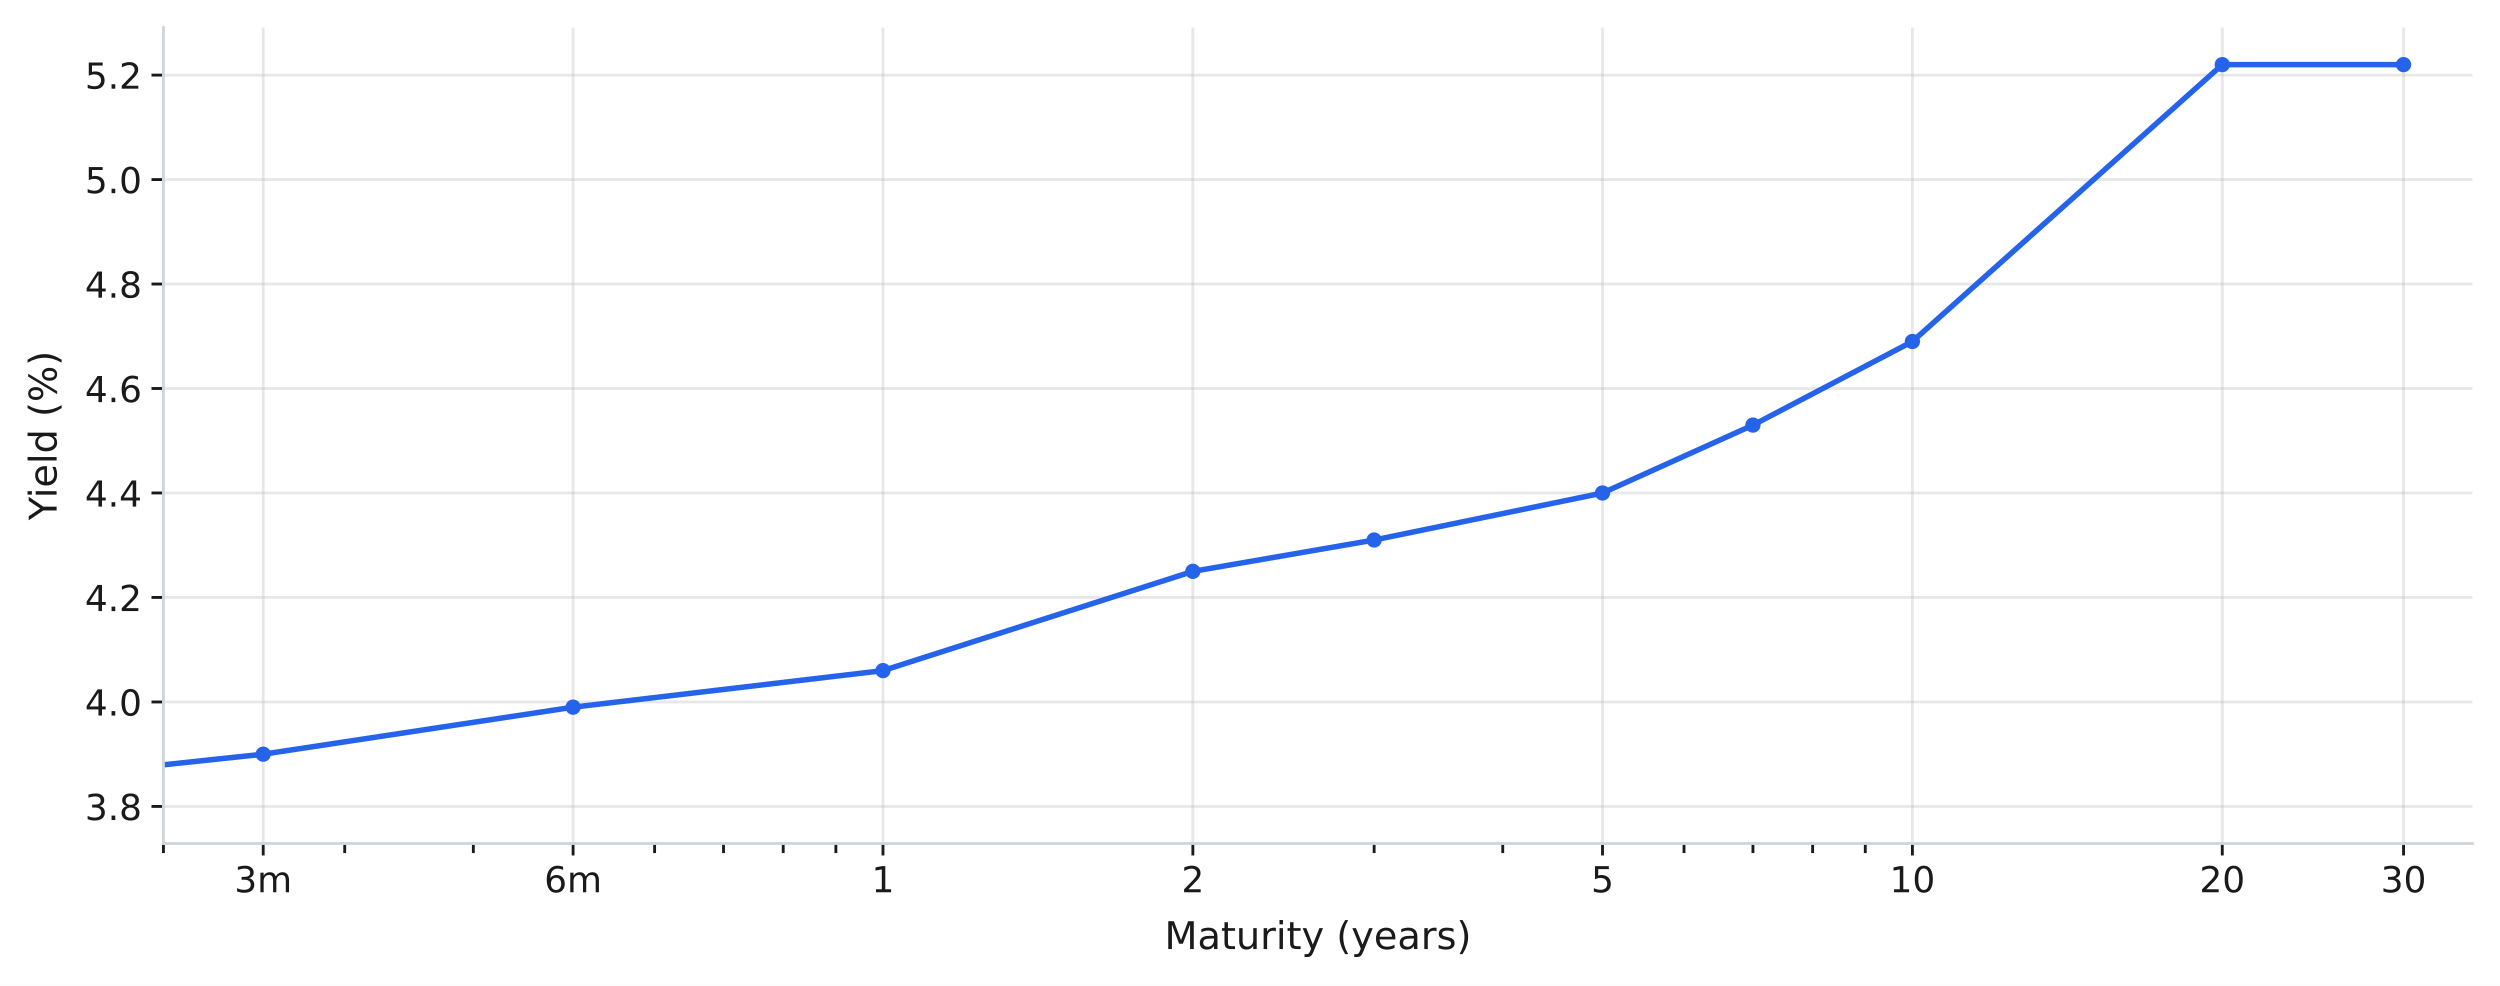
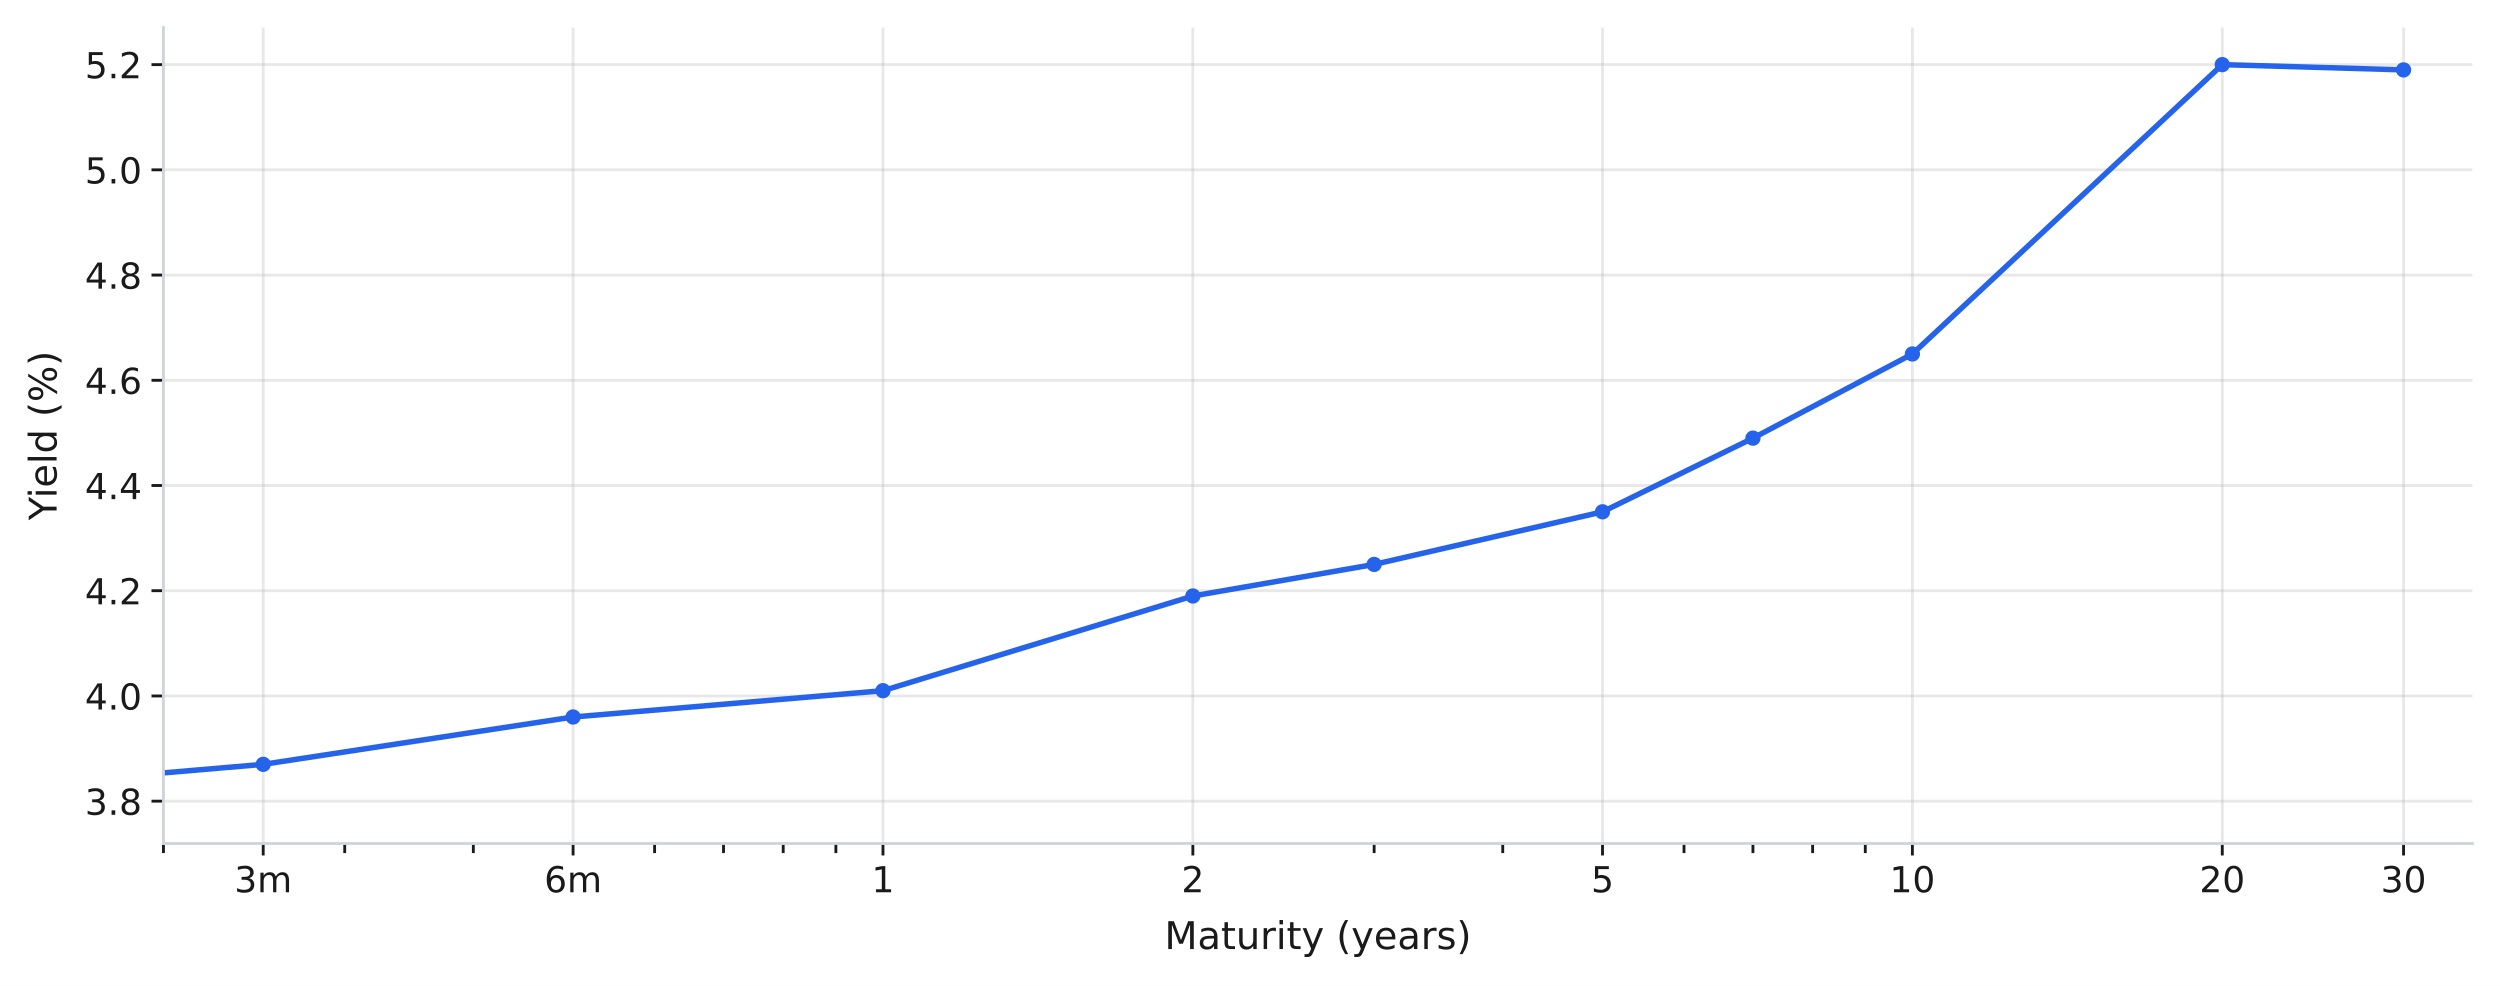
<svg xmlns="http://www.w3.org/2000/svg" xmlns:xlink="http://www.w3.org/1999/xlink" width="522.926pt" height="206.199pt" viewBox="0 0 522.926 206.199" version="1.1">
  <defs>
    <style type="text/css">*{stroke-linejoin: round; stroke-linecap: butt}</style>
  </defs>
  <g id="figure_1">
    <g id="patch_1">
      <path d="M 0 206.199  L 522.926 206.199  L 522.926 0  L 0 0  z " style="fill: #ffffff" />
    </g>
    <g id="axes_1">
      <g id="patch_2">
        <path d="M 34.188 176.438  L 517.166 176.438  L 517.166 5.76  L 34.188 5.76  z " style="fill: #ffffff" />
      </g>
      <g id="matplotlib.axis_1">
        <g id="xtick_1">
          <g id="line2d_1">
-             <path d="M 55.055 176.438  L 55.055 5.76  " clip-path="url(#p36cebf50bc)" style="fill: none; stroke: #b0b0b0; stroke-opacity: 0.3; stroke-width: 0.6; stroke-linecap: square" />
+             <path d="M 55.055 176.438  L 55.055 5.76  " clip-path="url(#pc6c865a6a6)" style="fill: none; stroke: #b0b0b0; stroke-opacity: 0.3; stroke-width: 0.6; stroke-linecap: square" />
          </g>
          <g id="line2d_2">
            <defs>
-               <path id="m0adb0c3210" d="M 0 0  L 0 2.5  " style="stroke: #1a1a1a; stroke-width: 0.6" />
+               <path id="mb52a303bc4" d="M 0 0  L 0 2.5  " style="stroke: #1a1a1a; stroke-width: 0.6" />
            </defs>
            <g>
-               <use xlink:href="#m0adb0c3210" x="55.055" y="176.438" style="fill: #1a1a1a; stroke: #1a1a1a; stroke-width: 0.6" />
+               <use xlink:href="#mb52a303bc4" x="55.055" y="176.438" style="fill: #1a1a1a; stroke: #1a1a1a; stroke-width: 0.6" />
            </g>
          </g>
          <g id="text_1">
            <g style="fill: #1a1a1a" transform="translate(49.01627 186.6364) scale(0.075 -0.075)">
              <defs>
                <path id="DejaVuSans-16" d="M 2597 2516  Q 3050 2419 3304 2112  Q 3559 1806 3559 1356  Q 3559 666 3084 287  Q 2609 -91 1734 -91  Q 1441 -91 1130 -33  Q 819 25 488 141  L 488 750  Q 750 597 1062 519  Q 1375 441 1716 441  Q 2309 441 2620 675  Q 2931 909 2931 1356  Q 2931 1769 2642 2001  Q 2353 2234 1838 2234  L 1294 2234  L 1294 2753  L 1863 2753  Q 2328 2753 2575 2939  Q 2822 3125 2822 3475  Q 2822 3834 2567 4026  Q 2313 4219 1838 4219  Q 1578 4219 1281 4162  Q 984 4106 628 3988  L 628 4550  Q 988 4650 1302 4700  Q 1616 4750 1894 4750  Q 2613 4750 3031 4423  Q 3450 4097 3450 3541  Q 3450 3153 3228 2886  Q 3006 2619 2597 2516  z " transform="scale(0.015625)" />
                <path id="DejaVuSans-50" d="M 3328 2828  Q 3544 3216 3844 3400  Q 4144 3584 4550 3584  Q 5097 3584 5394 3201  Q 5691 2819 5691 2113  L 5691 0  L 5113 0  L 5113 2094  Q 5113 2597 4934 2840  Q 4756 3084 4391 3084  Q 3944 3084 3684 2787  Q 3425 2491 3425 1978  L 3425 0  L 2847 0  L 2847 2094  Q 2847 2600 2669 2842  Q 2491 3084 2119 3084  Q 1678 3084 1418 2786  Q 1159 2488 1159 1978  L 1159 0  L 581 0  L 581 3500  L 1159 3500  L 1159 2956  Q 1356 3278 1631 3431  Q 1906 3584 2284 3584  Q 2666 3584 2933 3390  Q 3200 3197 3328 2828  z " transform="scale(0.015625)" />
              </defs>
              <use xlink:href="#DejaVuSans-16" />
              <use xlink:href="#DejaVuSans-50" transform="translate(63.625 0)" />
            </g>
          </g>
        </g>
        <g id="xtick_2">
          <g id="line2d_3">
-             <path d="M 119.874 176.438  L 119.874 5.76  " clip-path="url(#p36cebf50bc)" style="fill: none; stroke: #b0b0b0; stroke-opacity: 0.3; stroke-width: 0.6; stroke-linecap: square" />
+             <path d="M 119.874 176.438  L 119.874 5.76  " clip-path="url(#pc6c865a6a6)" style="fill: none; stroke: #b0b0b0; stroke-opacity: 0.3; stroke-width: 0.6; stroke-linecap: square" />
          </g>
          <g id="line2d_4">
            <g>
-               <use xlink:href="#m0adb0c3210" x="119.874" y="176.438" style="fill: #1a1a1a; stroke: #1a1a1a; stroke-width: 0.6" />
+               <use xlink:href="#mb52a303bc4" x="119.874" y="176.438" style="fill: #1a1a1a; stroke: #1a1a1a; stroke-width: 0.6" />
            </g>
          </g>
          <g id="text_2">
            <g style="fill: #1a1a1a" transform="translate(113.835 186.6364) scale(0.075 -0.075)">
              <defs>
                <path id="DejaVuSans-19" d="M 2113 2584  Q 1688 2584 1439 2293  Q 1191 2003 1191 1497  Q 1191 994 1439 701  Q 1688 409 2113 409  Q 2538 409 2786 701  Q 3034 994 3034 1497  Q 3034 2003 2786 2293  Q 2538 2584 2113 2584  z M 3366 4563  L 3366 3988  Q 3128 4100 2886 4159  Q 2644 4219 2406 4219  Q 1781 4219 1451 3797  Q 1122 3375 1075 2522  Q 1259 2794 1537 2939  Q 1816 3084 2150 3084  Q 2853 3084 3261 2657  Q 3669 2231 3669 1497  Q 3669 778 3244 343  Q 2819 -91 2113 -91  Q 1303 -91 875 529  Q 447 1150 447 2328  Q 447 3434 972 4092  Q 1497 4750 2381 4750  Q 2619 4750 2861 4703  Q 3103 4656 3366 4563  z " transform="scale(0.015625)" />
              </defs>
              <use xlink:href="#DejaVuSans-19" />
              <use xlink:href="#DejaVuSans-50" transform="translate(63.625 0)" />
            </g>
          </g>
        </g>
        <g id="xtick_3">
          <g id="line2d_5">
-             <path d="M 184.692 176.438  L 184.692 5.76  " clip-path="url(#p36cebf50bc)" style="fill: none; stroke: #b0b0b0; stroke-opacity: 0.3; stroke-width: 0.6; stroke-linecap: square" />
+             <path d="M 184.692 176.438  L 184.692 5.76  " clip-path="url(#pc6c865a6a6)" style="fill: none; stroke: #b0b0b0; stroke-opacity: 0.3; stroke-width: 0.6; stroke-linecap: square" />
          </g>
          <g id="line2d_6">
            <g>
-               <use xlink:href="#m0adb0c3210" x="184.692" y="176.438" style="fill: #1a1a1a; stroke: #1a1a1a; stroke-width: 0.6" />
+               <use xlink:href="#mb52a303bc4" x="184.692" y="176.438" style="fill: #1a1a1a; stroke: #1a1a1a; stroke-width: 0.6" />
            </g>
          </g>
          <g id="text_3">
            <g style="fill: #1a1a1a" transform="translate(182.3065 186.6364) scale(0.075 -0.075)">
              <defs>
                <path id="DejaVuSans-14" d="M 794 531  L 1825 531  L 1825 4091  L 703 3866  L 703 4441  L 1819 4666  L 2450 4666  L 2450 531  L 3481 531  L 3481 0  L 794 0  L 794 531  z " transform="scale(0.015625)" />
              </defs>
              <use xlink:href="#DejaVuSans-14" />
            </g>
          </g>
        </g>
        <g id="xtick_4">
          <g id="line2d_7">
-             <path d="M 249.511 176.438  L 249.511 5.76  " clip-path="url(#p36cebf50bc)" style="fill: none; stroke: #b0b0b0; stroke-opacity: 0.3; stroke-width: 0.6; stroke-linecap: square" />
+             <path d="M 249.511 176.438  L 249.511 5.76  " clip-path="url(#pc6c865a6a6)" style="fill: none; stroke: #b0b0b0; stroke-opacity: 0.3; stroke-width: 0.6; stroke-linecap: square" />
          </g>
          <g id="line2d_8">
            <g>
-               <use xlink:href="#m0adb0c3210" x="249.511" y="176.438" style="fill: #1a1a1a; stroke: #1a1a1a; stroke-width: 0.6" />
+               <use xlink:href="#mb52a303bc4" x="249.511" y="176.438" style="fill: #1a1a1a; stroke: #1a1a1a; stroke-width: 0.6" />
            </g>
          </g>
          <g id="text_4">
            <g style="fill: #1a1a1a" transform="translate(247.1252 186.6364) scale(0.075 -0.075)">
              <defs>
                <path id="DejaVuSans-15" d="M 1228 531  L 3431 531  L 3431 0  L 469 0  L 469 531  Q 828 903 1448 1529  Q 2069 2156 2228 2338  Q 2531 2678 2651 2914  Q 2772 3150 2772 3378  Q 2772 3750 2511 3984  Q 2250 4219 1831 4219  Q 1534 4219 1204 4116  Q 875 4013 500 3803  L 500 4441  Q 881 4594 1212 4672  Q 1544 4750 1819 4750  Q 2544 4750 2975 4387  Q 3406 4025 3406 3419  Q 3406 3131 3298 2873  Q 3191 2616 2906 2266  Q 2828 2175 2409 1742  Q 1991 1309 1228 531  z " transform="scale(0.015625)" />
              </defs>
              <use xlink:href="#DejaVuSans-15" />
            </g>
          </g>
        </g>
        <g id="xtick_5">
          <g id="line2d_9">
-             <path d="M 335.197 176.438  L 335.197 5.76  " clip-path="url(#p36cebf50bc)" style="fill: none; stroke: #b0b0b0; stroke-opacity: 0.3; stroke-width: 0.6; stroke-linecap: square" />
+             <path d="M 335.197 176.438  L 335.197 5.76  " clip-path="url(#pc6c865a6a6)" style="fill: none; stroke: #b0b0b0; stroke-opacity: 0.3; stroke-width: 0.6; stroke-linecap: square" />
          </g>
          <g id="line2d_10">
            <g>
-               <use xlink:href="#m0adb0c3210" x="335.197" y="176.438" style="fill: #1a1a1a; stroke: #1a1a1a; stroke-width: 0.6" />
+               <use xlink:href="#mb52a303bc4" x="335.197" y="176.438" style="fill: #1a1a1a; stroke: #1a1a1a; stroke-width: 0.6" />
            </g>
          </g>
          <g id="text_5">
            <g style="fill: #1a1a1a" transform="translate(332.8109 186.6364) scale(0.075 -0.075)">
              <defs>
                <path id="DejaVuSans-18" d="M 691 4666  L 3169 4666  L 3169 4134  L 1269 4134  L 1269 2991  Q 1406 3038 1543 3061  Q 1681 3084 1819 3084  Q 2600 3084 3056 2656  Q 3513 2228 3513 1497  Q 3513 744 3044 326  Q 2575 -91 1722 -91  Q 1428 -91 1123 -41  Q 819 9 494 109  L 494 744  Q 775 591 1075 516  Q 1375 441 1709 441  Q 2250 441 2565 725  Q 2881 1009 2881 1497  Q 2881 1984 2565 2268  Q 2250 2553 1709 2553  Q 1456 2553 1204 2497  Q 953 2441 691 2322  L 691 4666  z " transform="scale(0.015625)" />
              </defs>
              <use xlink:href="#DejaVuSans-18" />
            </g>
          </g>
        </g>
        <g id="xtick_6">
          <g id="line2d_11">
-             <path d="M 400.016 176.438  L 400.016 5.76  " clip-path="url(#p36cebf50bc)" style="fill: none; stroke: #b0b0b0; stroke-opacity: 0.3; stroke-width: 0.6; stroke-linecap: square" />
+             <path d="M 400.016 176.438  L 400.016 5.76  " clip-path="url(#pc6c865a6a6)" style="fill: none; stroke: #b0b0b0; stroke-opacity: 0.3; stroke-width: 0.6; stroke-linecap: square" />
          </g>
          <g id="line2d_12">
            <g>
-               <use xlink:href="#m0adb0c3210" x="400.016" y="176.438" style="fill: #1a1a1a; stroke: #1a1a1a; stroke-width: 0.6" />
+               <use xlink:href="#mb52a303bc4" x="400.016" y="176.438" style="fill: #1a1a1a; stroke: #1a1a1a; stroke-width: 0.6" />
            </g>
          </g>
          <g id="text_6">
            <g style="fill: #1a1a1a" transform="translate(395.2437 186.6364) scale(0.075 -0.075)">
              <defs>
                <path id="DejaVuSans-13" d="M 2034 4250  Q 1547 4250 1301 3770  Q 1056 3291 1056 2328  Q 1056 1369 1301 889  Q 1547 409 2034 409  Q 2525 409 2770 889  Q 3016 1369 3016 2328  Q 3016 3291 2770 3770  Q 2525 4250 2034 4250  z M 2034 4750  Q 2819 4750 3233 4129  Q 3647 3509 3647 2328  Q 3647 1150 3233 529  Q 2819 -91 2034 -91  Q 1250 -91 836 529  Q 422 1150 422 2328  Q 422 3509 836 4129  Q 1250 4750 2034 4750  z " transform="scale(0.015625)" />
              </defs>
              <use xlink:href="#DejaVuSans-14" />
              <use xlink:href="#DejaVuSans-13" transform="translate(63.625 0)" />
            </g>
          </g>
        </g>
        <g id="xtick_7">
          <g id="line2d_13">
-             <path d="M 464.834 176.438  L 464.834 5.76  " clip-path="url(#p36cebf50bc)" style="fill: none; stroke: #b0b0b0; stroke-opacity: 0.3; stroke-width: 0.6; stroke-linecap: square" />
+             <path d="M 464.834 176.438  L 464.834 5.76  " clip-path="url(#pc6c865a6a6)" style="fill: none; stroke: #b0b0b0; stroke-opacity: 0.3; stroke-width: 0.6; stroke-linecap: square" />
          </g>
          <g id="line2d_14">
            <g>
-               <use xlink:href="#m0adb0c3210" x="464.834" y="176.438" style="fill: #1a1a1a; stroke: #1a1a1a; stroke-width: 0.6" />
+               <use xlink:href="#mb52a303bc4" x="464.834" y="176.438" style="fill: #1a1a1a; stroke: #1a1a1a; stroke-width: 0.6" />
            </g>
          </g>
          <g id="text_7">
            <g style="fill: #1a1a1a" transform="translate(460.0625 186.6364) scale(0.075 -0.075)">
              <use xlink:href="#DejaVuSans-15" />
              <use xlink:href="#DejaVuSans-13" transform="translate(63.625 0)" />
            </g>
          </g>
        </g>
        <g id="xtick_8">
          <g id="line2d_15">
-             <path d="M 502.751 176.438  L 502.751 5.76  " clip-path="url(#p36cebf50bc)" style="fill: none; stroke: #b0b0b0; stroke-opacity: 0.3; stroke-width: 0.6; stroke-linecap: square" />
+             <path d="M 502.751 176.438  L 502.751 5.76  " clip-path="url(#pc6c865a6a6)" style="fill: none; stroke: #b0b0b0; stroke-opacity: 0.3; stroke-width: 0.6; stroke-linecap: square" />
          </g>
          <g id="line2d_16">
            <g>
-               <use xlink:href="#m0adb0c3210" x="502.751" y="176.438" style="fill: #1a1a1a; stroke: #1a1a1a; stroke-width: 0.6" />
+               <use xlink:href="#mb52a303bc4" x="502.751" y="176.438" style="fill: #1a1a1a; stroke: #1a1a1a; stroke-width: 0.6" />
            </g>
          </g>
          <g id="text_8">
            <g style="fill: #1a1a1a" transform="translate(497.979 186.6364) scale(0.075 -0.075)">
              <use xlink:href="#DejaVuSans-16" />
              <use xlink:href="#DejaVuSans-13" transform="translate(63.625 0)" />
            </g>
          </g>
        </g>
        <g id="xtick_9">
          <g id="line2d_17">
            <defs>
-               <path id="m485f0e818e" d="M 0 0  L 0 2  " style="stroke: #1a1a1a; stroke-width: 0.6" />
+               <path id="m060258de65" d="M 0 0  L 0 2  " style="stroke: #1a1a1a; stroke-width: 0.6" />
            </defs>
            <g>
-               <use xlink:href="#m485f0e818e" x="34.188" y="176.438" style="fill: #1a1a1a; stroke: #1a1a1a; stroke-width: 0.6" />
+               <use xlink:href="#m060258de65" x="34.188" y="176.438" style="fill: #1a1a1a; stroke: #1a1a1a; stroke-width: 0.6" />
            </g>
          </g>
        </g>
        <g id="xtick_10">
          <g id="line2d_18">
            <g>
-               <use xlink:href="#m485f0e818e" x="72.105" y="176.438" style="fill: #1a1a1a; stroke: #1a1a1a; stroke-width: 0.6" />
+               <use xlink:href="#m060258de65" x="72.105" y="176.438" style="fill: #1a1a1a; stroke: #1a1a1a; stroke-width: 0.6" />
            </g>
          </g>
        </g>
        <g id="xtick_11">
          <g id="line2d_19">
            <g>
-               <use xlink:href="#m485f0e818e" x="99.007" y="176.438" style="fill: #1a1a1a; stroke: #1a1a1a; stroke-width: 0.6" />
+               <use xlink:href="#m060258de65" x="99.007" y="176.438" style="fill: #1a1a1a; stroke: #1a1a1a; stroke-width: 0.6" />
            </g>
          </g>
        </g>
        <g id="xtick_12">
          <g id="line2d_20">
            <g>
-               <use xlink:href="#m485f0e818e" x="136.923" y="176.438" style="fill: #1a1a1a; stroke: #1a1a1a; stroke-width: 0.6" />
+               <use xlink:href="#m060258de65" x="136.923" y="176.438" style="fill: #1a1a1a; stroke: #1a1a1a; stroke-width: 0.6" />
            </g>
          </g>
        </g>
        <g id="xtick_13">
          <g id="line2d_21">
            <g>
-               <use xlink:href="#m485f0e818e" x="151.338" y="176.438" style="fill: #1a1a1a; stroke: #1a1a1a; stroke-width: 0.6" />
+               <use xlink:href="#m060258de65" x="151.338" y="176.438" style="fill: #1a1a1a; stroke: #1a1a1a; stroke-width: 0.6" />
            </g>
          </g>
        </g>
        <g id="xtick_14">
          <g id="line2d_22">
            <g>
-               <use xlink:href="#m485f0e818e" x="163.825" y="176.438" style="fill: #1a1a1a; stroke: #1a1a1a; stroke-width: 0.6" />
+               <use xlink:href="#m060258de65" x="163.825" y="176.438" style="fill: #1a1a1a; stroke: #1a1a1a; stroke-width: 0.6" />
            </g>
          </g>
        </g>
        <g id="xtick_15">
          <g id="line2d_23">
            <g>
-               <use xlink:href="#m485f0e818e" x="174.84" y="176.438" style="fill: #1a1a1a; stroke: #1a1a1a; stroke-width: 0.6" />
+               <use xlink:href="#m060258de65" x="174.84" y="176.438" style="fill: #1a1a1a; stroke: #1a1a1a; stroke-width: 0.6" />
            </g>
          </g>
        </g>
        <g id="xtick_16">
          <g id="line2d_24">
            <g>
-               <use xlink:href="#m485f0e818e" x="287.428" y="176.438" style="fill: #1a1a1a; stroke: #1a1a1a; stroke-width: 0.6" />
+               <use xlink:href="#m060258de65" x="287.428" y="176.438" style="fill: #1a1a1a; stroke: #1a1a1a; stroke-width: 0.6" />
            </g>
          </g>
        </g>
        <g id="xtick_17">
          <g id="line2d_25">
            <g>
-               <use xlink:href="#m485f0e818e" x="314.33" y="176.438" style="fill: #1a1a1a; stroke: #1a1a1a; stroke-width: 0.6" />
+               <use xlink:href="#m060258de65" x="314.33" y="176.438" style="fill: #1a1a1a; stroke: #1a1a1a; stroke-width: 0.6" />
            </g>
          </g>
        </g>
        <g id="xtick_18">
          <g id="line2d_26">
            <g>
-               <use xlink:href="#m485f0e818e" x="352.246" y="176.438" style="fill: #1a1a1a; stroke: #1a1a1a; stroke-width: 0.6" />
+               <use xlink:href="#m060258de65" x="352.246" y="176.438" style="fill: #1a1a1a; stroke: #1a1a1a; stroke-width: 0.6" />
            </g>
          </g>
        </g>
        <g id="xtick_19">
          <g id="line2d_27">
            <g>
-               <use xlink:href="#m485f0e818e" x="366.662" y="176.438" style="fill: #1a1a1a; stroke: #1a1a1a; stroke-width: 0.6" />
+               <use xlink:href="#m060258de65" x="366.662" y="176.438" style="fill: #1a1a1a; stroke: #1a1a1a; stroke-width: 0.6" />
            </g>
          </g>
        </g>
        <g id="xtick_20">
          <g id="line2d_28">
            <g>
-               <use xlink:href="#m485f0e818e" x="379.149" y="176.438" style="fill: #1a1a1a; stroke: #1a1a1a; stroke-width: 0.6" />
+               <use xlink:href="#m060258de65" x="379.149" y="176.438" style="fill: #1a1a1a; stroke: #1a1a1a; stroke-width: 0.6" />
            </g>
          </g>
        </g>
        <g id="xtick_21">
          <g id="line2d_29">
            <g>
-               <use xlink:href="#m485f0e818e" x="390.163" y="176.438" style="fill: #1a1a1a; stroke: #1a1a1a; stroke-width: 0.6" />
+               <use xlink:href="#m060258de65" x="390.163" y="176.438" style="fill: #1a1a1a; stroke: #1a1a1a; stroke-width: 0.6" />
            </g>
          </g>
        </g>
        <g id="text_9">
          <g style="fill: #1a1a1a" transform="translate(243.5795 198.5169) scale(0.08 -0.08)">
            <defs>
              <path id="DejaVuSans-30" d="M 628 4666  L 1569 4666  L 2759 1491  L 3956 4666  L 4897 4666  L 4897 0  L 4281 0  L 4281 4097  L 3078 897  L 2444 897  L 1241 4097  L 1241 0  L 628 0  L 628 4666  z " transform="scale(0.015625)" />
              <path id="DejaVuSans-44" d="M 2194 1759  Q 1497 1759 1228 1600  Q 959 1441 959 1056  Q 959 750 1161 570  Q 1363 391 1709 391  Q 2188 391 2477 730  Q 2766 1069 2766 1631  L 2766 1759  L 2194 1759  z M 3341 1997  L 3341 0  L 2766 0  L 2766 531  Q 2569 213 2275 61  Q 1981 -91 1556 -91  Q 1019 -91 701 211  Q 384 513 384 1019  Q 384 1609 779 1909  Q 1175 2209 1959 2209  L 2766 2209  L 2766 2266  Q 2766 2663 2505 2880  Q 2244 3097 1772 3097  Q 1472 3097 1187 3025  Q 903 2953 641 2809  L 641 3341  Q 956 3463 1253 3523  Q 1550 3584 1831 3584  Q 2591 3584 2966 3190  Q 3341 2797 3341 1997  z " transform="scale(0.015625)" />
              <path id="DejaVuSans-57" d="M 1172 4494  L 1172 3500  L 2356 3500  L 2356 3053  L 1172 3053  L 1172 1153  Q 1172 725 1289 603  Q 1406 481 1766 481  L 2356 481  L 2356 0  L 1766 0  Q 1100 0 847 248  Q 594 497 594 1153  L 594 3053  L 172 3053  L 172 3500  L 594 3500  L 594 4494  L 1172 4494  z " transform="scale(0.015625)" />
              <path id="DejaVuSans-58" d="M 544 1381  L 544 3500  L 1119 3500  L 1119 1403  Q 1119 906 1312 657  Q 1506 409 1894 409  Q 2359 409 2629 706  Q 2900 1003 2900 1516  L 2900 3500  L 3475 3500  L 3475 0  L 2900 0  L 2900 538  Q 2691 219 2414 64  Q 2138 -91 1772 -91  Q 1169 -91 856 284  Q 544 659 544 1381  z M 1991 3584  L 1991 3584  z " transform="scale(0.015625)" />
              <path id="DejaVuSans-55" d="M 2631 2963  Q 2534 3019 2420 3045  Q 2306 3072 2169 3072  Q 1681 3072 1420 2755  Q 1159 2438 1159 1844  L 1159 0  L 581 0  L 581 3500  L 1159 3500  L 1159 2956  Q 1341 3275 1631 3429  Q 1922 3584 2338 3584  Q 2397 3584 2469 3576  Q 2541 3569 2628 3553  L 2631 2963  z " transform="scale(0.015625)" />
              <path id="DejaVuSans-4c" d="M 603 3500  L 1178 3500  L 1178 0  L 603 0  L 603 3500  z M 603 4863  L 1178 4863  L 1178 4134  L 603 4134  L 603 4863  z " transform="scale(0.015625)" />
              <path id="DejaVuSans-5c" d="M 2059 -325  Q 1816 -950 1584 -1140  Q 1353 -1331 966 -1331  L 506 -1331  L 506 -850  L 844 -850  Q 1081 -850 1212 -737  Q 1344 -625 1503 -206  L 1606 56  L 191 3500  L 800 3500  L 1894 763  L 2988 3500  L 3597 3500  L 2059 -325  z " transform="scale(0.015625)" />
              <path id="DejaVuSans-3" transform="scale(0.015625)" />
              <path id="DejaVuSans-b" d="M 1984 4856  Q 1566 4138 1362 3434  Q 1159 2731 1159 2009  Q 1159 1288 1364 580  Q 1569 -128 1984 -844  L 1484 -844  Q 1016 -109 783 600  Q 550 1309 550 2009  Q 550 2706 781 3412  Q 1013 4119 1484 4856  L 1984 4856  z " transform="scale(0.015625)" />
              <path id="DejaVuSans-48" d="M 3597 1894  L 3597 1613  L 953 1613  Q 991 1019 1311 708  Q 1631 397 2203 397  Q 2534 397 2845 478  Q 3156 559 3463 722  L 3463 178  Q 3153 47 2828 -22  Q 2503 -91 2169 -91  Q 1331 -91 842 396  Q 353 884 353 1716  Q 353 2575 817 3079  Q 1281 3584 2069 3584  Q 2775 3584 3186 3129  Q 3597 2675 3597 1894  z M 3022 2063  Q 3016 2534 2758 2815  Q 2500 3097 2075 3097  Q 1594 3097 1305 2825  Q 1016 2553 972 2059  L 3022 2063  z " transform="scale(0.015625)" />
              <path id="DejaVuSans-56" d="M 2834 3397  L 2834 2853  Q 2591 2978 2328 3040  Q 2066 3103 1784 3103  Q 1356 3103 1142 2972  Q 928 2841 928 2578  Q 928 2378 1081 2264  Q 1234 2150 1697 2047  L 1894 2003  Q 2506 1872 2764 1633  Q 3022 1394 3022 966  Q 3022 478 2636 193  Q 2250 -91 1575 -91  Q 1294 -91 989 -36  Q 684 19 347 128  L 347 722  Q 666 556 975 473  Q 1284 391 1588 391  Q 1994 391 2212 530  Q 2431 669 2431 922  Q 2431 1156 2273 1281  Q 2116 1406 1581 1522  L 1381 1569  Q 847 1681 609 1914  Q 372 2147 372 2553  Q 372 3047 722 3315  Q 1072 3584 1716 3584  Q 2034 3584 2315 3537  Q 2597 3491 2834 3397  z " transform="scale(0.015625)" />
              <path id="DejaVuSans-c" d="M 513 4856  L 1013 4856  Q 1481 4119 1714 3412  Q 1947 2706 1947 2009  Q 1947 1309 1714 600  Q 1481 -109 1013 -844  L 513 -844  Q 928 -128 1133 580  Q 1338 1288 1338 2009  Q 1338 2731 1133 3434  Q 928 4138 513 4856  z " transform="scale(0.015625)" />
            </defs>
            <use xlink:href="#DejaVuSans-30" />
            <use xlink:href="#DejaVuSans-44" transform="translate(86.28125 0)" />
            <use xlink:href="#DejaVuSans-57" transform="translate(147.5625 0)" />
            <use xlink:href="#DejaVuSans-58" transform="translate(186.7656 0)" />
            <use xlink:href="#DejaVuSans-55" transform="translate(250.1406 0)" />
            <use xlink:href="#DejaVuSans-4c" transform="translate(291.25 0)" />
            <use xlink:href="#DejaVuSans-57" transform="translate(319.0312 0)" />
            <use xlink:href="#DejaVuSans-5c" transform="translate(358.2344 0)" />
            <use xlink:href="#DejaVuSans-3" transform="translate(417.4219 0)" />
            <use xlink:href="#DejaVuSans-b" transform="translate(449.2031 0)" />
            <use xlink:href="#DejaVuSans-5c" transform="translate(488.2188 0)" />
            <use xlink:href="#DejaVuSans-48" transform="translate(547.4062 0)" />
            <use xlink:href="#DejaVuSans-44" transform="translate(608.9375 0)" />
            <use xlink:href="#DejaVuSans-55" transform="translate(670.2188 0)" />
            <use xlink:href="#DejaVuSans-56" transform="translate(711.3281 0)" />
            <use xlink:href="#DejaVuSans-c" transform="translate(763.4219 0)" />
          </g>
        </g>
      </g>
      <g id="matplotlib.axis_2">
        <g id="ytick_1">
          <g id="line2d_30">
-             <path d="M 34.188 168.68  L 517.166 168.68  " clip-path="url(#p36cebf50bc)" style="fill: none; stroke: #b0b0b0; stroke-opacity: 0.3; stroke-width: 0.6; stroke-linecap: square" />
+             <path d="M 34.188 167.58  L 517.166 167.58  " clip-path="url(#pc6c865a6a6)" style="fill: none; stroke: #b0b0b0; stroke-opacity: 0.3; stroke-width: 0.6; stroke-linecap: square" />
          </g>
          <g id="line2d_31">
            <defs>
-               <path id="m555a1a6965" d="M 0 0  L -2.5 0  " style="stroke: #1a1a1a; stroke-width: 0.6" />
+               <path id="m79f1ed7b01" d="M 0 0  L -2.5 0  " style="stroke: #1a1a1a; stroke-width: 0.6" />
            </defs>
            <g>
-               <use xlink:href="#m555a1a6965" x="34.188" y="168.68" style="fill: #1a1a1a; stroke: #1a1a1a; stroke-width: 0.6" />
+               <use xlink:href="#m79f1ed7b01" x="34.188" y="167.58" style="fill: #1a1a1a; stroke: #1a1a1a; stroke-width: 0.6" />
            </g>
          </g>
          <g id="text_10">
-             <g style="fill: #1a1a1a" transform="translate(17.76063 171.5291) scale(0.075 -0.075)">
+             <g style="fill: #1a1a1a" transform="translate(17.76063 170.4287) scale(0.075 -0.075)">
              <defs>
                <path id="DejaVuSans-11" d="M 684 794  L 1344 794  L 1344 0  L 684 0  L 684 794  z " transform="scale(0.015625)" />
                <path id="DejaVuSans-1b" d="M 2034 2216  Q 1584 2216 1326 1975  Q 1069 1734 1069 1313  Q 1069 891 1326 650  Q 1584 409 2034 409  Q 2484 409 2743 651  Q 3003 894 3003 1313  Q 3003 1734 2745 1975  Q 2488 2216 2034 2216  z M 1403 2484  Q 997 2584 770 2862  Q 544 3141 544 3541  Q 544 4100 942 4425  Q 1341 4750 2034 4750  Q 2731 4750 3128 4425  Q 3525 4100 3525 3541  Q 3525 3141 3298 2862  Q 3072 2584 2669 2484  Q 3125 2378 3379 2068  Q 3634 1759 3634 1313  Q 3634 634 3220 271  Q 2806 -91 2034 -91  Q 1263 -91 848 271  Q 434 634 434 1313  Q 434 1759 690 2068  Q 947 2378 1403 2484  z M 1172 3481  Q 1172 3119 1398 2916  Q 1625 2713 2034 2713  Q 2441 2713 2670 2916  Q 2900 3119 2900 3481  Q 2900 3844 2670 4047  Q 2441 4250 2034 4250  Q 1625 4250 1398 4047  Q 1172 3844 1172 3481  z " transform="scale(0.015625)" />
              </defs>
              <use xlink:href="#DejaVuSans-16" />
              <use xlink:href="#DejaVuSans-11" transform="translate(63.625 0)" />
              <use xlink:href="#DejaVuSans-1b" transform="translate(95.40625 0)" />
            </g>
          </g>
        </g>
        <g id="ytick_2">
          <g id="line2d_32">
-             <path d="M 34.188 146.826  L 517.166 146.826  " clip-path="url(#p36cebf50bc)" style="fill: none; stroke: #b0b0b0; stroke-opacity: 0.3; stroke-width: 0.6; stroke-linecap: square" />
+             <path d="M 34.188 145.571  L 517.166 145.571  " clip-path="url(#pc6c865a6a6)" style="fill: none; stroke: #b0b0b0; stroke-opacity: 0.3; stroke-width: 0.6; stroke-linecap: square" />
          </g>
          <g id="line2d_33">
            <g>
-               <use xlink:href="#m555a1a6965" x="34.188" y="146.826" style="fill: #1a1a1a; stroke: #1a1a1a; stroke-width: 0.6" />
+               <use xlink:href="#m79f1ed7b01" x="34.188" y="145.571" style="fill: #1a1a1a; stroke: #1a1a1a; stroke-width: 0.6" />
            </g>
          </g>
          <g id="text_11">
-             <g style="fill: #1a1a1a" transform="translate(17.76063 149.6754) scale(0.075 -0.075)">
+             <g style="fill: #1a1a1a" transform="translate(17.76063 148.4199) scale(0.075 -0.075)">
              <defs>
                <path id="DejaVuSans-17" d="M 2419 4116  L 825 1625  L 2419 1625  L 2419 4116  z M 2253 4666  L 3047 4666  L 3047 1625  L 3713 1625  L 3713 1100  L 3047 1100  L 3047 0  L 2419 0  L 2419 1100  L 313 1100  L 313 1709  L 2253 4666  z " transform="scale(0.015625)" />
              </defs>
              <use xlink:href="#DejaVuSans-17" />
              <use xlink:href="#DejaVuSans-11" transform="translate(63.625 0)" />
              <use xlink:href="#DejaVuSans-13" transform="translate(95.40625 0)" />
            </g>
          </g>
        </g>
        <g id="ytick_3">
          <g id="line2d_34">
-             <path d="M 34.188 124.972  L 517.166 124.972  " clip-path="url(#p36cebf50bc)" style="fill: none; stroke: #b0b0b0; stroke-opacity: 0.3; stroke-width: 0.6; stroke-linecap: square" />
+             <path d="M 34.188 123.562  L 517.166 123.562  " clip-path="url(#pc6c865a6a6)" style="fill: none; stroke: #b0b0b0; stroke-opacity: 0.3; stroke-width: 0.6; stroke-linecap: square" />
          </g>
          <g id="line2d_35">
            <g>
-               <use xlink:href="#m555a1a6965" x="34.188" y="124.972" style="fill: #1a1a1a; stroke: #1a1a1a; stroke-width: 0.6" />
+               <use xlink:href="#m79f1ed7b01" x="34.188" y="123.562" style="fill: #1a1a1a; stroke: #1a1a1a; stroke-width: 0.6" />
            </g>
          </g>
          <g id="text_12">
-             <g style="fill: #1a1a1a" transform="translate(17.76063 127.8216) scale(0.075 -0.075)">
+             <g style="fill: #1a1a1a" transform="translate(17.76063 126.4111) scale(0.075 -0.075)">
              <use xlink:href="#DejaVuSans-17" />
              <use xlink:href="#DejaVuSans-11" transform="translate(63.625 0)" />
              <use xlink:href="#DejaVuSans-15" transform="translate(95.40625 0)" />
            </g>
          </g>
        </g>
        <g id="ytick_4">
          <g id="line2d_36">
-             <path d="M 34.188 103.119  L 517.166 103.119  " clip-path="url(#p36cebf50bc)" style="fill: none; stroke: #b0b0b0; stroke-opacity: 0.3; stroke-width: 0.6; stroke-linecap: square" />
+             <path d="M 34.188 101.553  L 517.166 101.553  " clip-path="url(#pc6c865a6a6)" style="fill: none; stroke: #b0b0b0; stroke-opacity: 0.3; stroke-width: 0.6; stroke-linecap: square" />
          </g>
          <g id="line2d_37">
            <g>
-               <use xlink:href="#m555a1a6965" x="34.188" y="103.119" style="fill: #1a1a1a; stroke: #1a1a1a; stroke-width: 0.6" />
+               <use xlink:href="#m79f1ed7b01" x="34.188" y="101.553" style="fill: #1a1a1a; stroke: #1a1a1a; stroke-width: 0.6" />
            </g>
          </g>
          <g id="text_13">
-             <g style="fill: #1a1a1a" transform="translate(17.76063 105.9678) scale(0.075 -0.075)">
+             <g style="fill: #1a1a1a" transform="translate(17.76063 104.4024) scale(0.075 -0.075)">
              <use xlink:href="#DejaVuSans-17" />
              <use xlink:href="#DejaVuSans-11" transform="translate(63.625 0)" />
              <use xlink:href="#DejaVuSans-17" transform="translate(95.40625 0)" />
            </g>
          </g>
        </g>
        <g id="ytick_5">
          <g id="line2d_38">
-             <path d="M 34.188 81.265  L 517.166 81.265  " clip-path="url(#p36cebf50bc)" style="fill: none; stroke: #b0b0b0; stroke-opacity: 0.3; stroke-width: 0.6; stroke-linecap: square" />
+             <path d="M 34.188 79.544  L 517.166 79.544  " clip-path="url(#pc6c865a6a6)" style="fill: none; stroke: #b0b0b0; stroke-opacity: 0.3; stroke-width: 0.6; stroke-linecap: square" />
          </g>
          <g id="line2d_39">
            <g>
-               <use xlink:href="#m555a1a6965" x="34.188" y="81.265" style="fill: #1a1a1a; stroke: #1a1a1a; stroke-width: 0.6" />
+               <use xlink:href="#m79f1ed7b01" x="34.188" y="79.544" style="fill: #1a1a1a; stroke: #1a1a1a; stroke-width: 0.6" />
            </g>
          </g>
          <g id="text_14">
-             <g style="fill: #1a1a1a" transform="translate(17.76063 84.11398) scale(0.075 -0.075)">
+             <g style="fill: #1a1a1a" transform="translate(17.76063 82.39357) scale(0.075 -0.075)">
              <use xlink:href="#DejaVuSans-17" />
              <use xlink:href="#DejaVuSans-11" transform="translate(63.625 0)" />
              <use xlink:href="#DejaVuSans-19" transform="translate(95.40625 0)" />
            </g>
          </g>
        </g>
        <g id="ytick_6">
          <g id="line2d_40">
-             <path d="M 34.188 59.411  L 517.166 59.411  " clip-path="url(#p36cebf50bc)" style="fill: none; stroke: #b0b0b0; stroke-opacity: 0.3; stroke-width: 0.6; stroke-linecap: square" />
+             <path d="M 34.188 57.536  L 517.166 57.536  " clip-path="url(#pc6c865a6a6)" style="fill: none; stroke: #b0b0b0; stroke-opacity: 0.3; stroke-width: 0.6; stroke-linecap: square" />
          </g>
          <g id="line2d_41">
            <g>
-               <use xlink:href="#m555a1a6965" x="34.188" y="59.411" style="fill: #1a1a1a; stroke: #1a1a1a; stroke-width: 0.6" />
+               <use xlink:href="#m79f1ed7b01" x="34.188" y="57.536" style="fill: #1a1a1a; stroke: #1a1a1a; stroke-width: 0.6" />
            </g>
          </g>
          <g id="text_15">
-             <g style="fill: #1a1a1a" transform="translate(17.76063 62.26018) scale(0.075 -0.075)">
+             <g style="fill: #1a1a1a" transform="translate(17.76063 60.38479) scale(0.075 -0.075)">
              <use xlink:href="#DejaVuSans-17" />
              <use xlink:href="#DejaVuSans-11" transform="translate(63.625 0)" />
              <use xlink:href="#DejaVuSans-1b" transform="translate(95.40625 0)" />
            </g>
          </g>
        </g>
        <g id="ytick_7">
          <g id="line2d_42">
-             <path d="M 34.188 37.557  L 517.166 37.557  " clip-path="url(#p36cebf50bc)" style="fill: none; stroke: #b0b0b0; stroke-opacity: 0.3; stroke-width: 0.6; stroke-linecap: square" />
+             <path d="M 34.188 35.527  L 517.166 35.527  " clip-path="url(#pc6c865a6a6)" style="fill: none; stroke: #b0b0b0; stroke-opacity: 0.3; stroke-width: 0.6; stroke-linecap: square" />
          </g>
          <g id="line2d_43">
            <g>
-               <use xlink:href="#m555a1a6965" x="34.188" y="37.557" style="fill: #1a1a1a; stroke: #1a1a1a; stroke-width: 0.6" />
+               <use xlink:href="#m79f1ed7b01" x="34.188" y="35.527" style="fill: #1a1a1a; stroke: #1a1a1a; stroke-width: 0.6" />
            </g>
          </g>
          <g id="text_16">
-             <g style="fill: #1a1a1a" transform="translate(17.76063 40.40639) scale(0.075 -0.075)">
+             <g style="fill: #1a1a1a" transform="translate(17.76063 38.376) scale(0.075 -0.075)">
              <use xlink:href="#DejaVuSans-18" />
              <use xlink:href="#DejaVuSans-11" transform="translate(63.625 0)" />
              <use xlink:href="#DejaVuSans-13" transform="translate(95.40625 0)" />
            </g>
          </g>
        </g>
        <g id="ytick_8">
          <g id="line2d_44">
-             <path d="M 34.188 15.703  L 517.166 15.703  " clip-path="url(#p36cebf50bc)" style="fill: none; stroke: #b0b0b0; stroke-opacity: 0.3; stroke-width: 0.6; stroke-linecap: square" />
+             <path d="M 34.188 13.518  L 517.166 13.518  " clip-path="url(#pc6c865a6a6)" style="fill: none; stroke: #b0b0b0; stroke-opacity: 0.3; stroke-width: 0.6; stroke-linecap: square" />
          </g>
          <g id="line2d_45">
            <g>
-               <use xlink:href="#m555a1a6965" x="34.188" y="15.703" style="fill: #1a1a1a; stroke: #1a1a1a; stroke-width: 0.6" />
+               <use xlink:href="#m79f1ed7b01" x="34.188" y="13.518" style="fill: #1a1a1a; stroke: #1a1a1a; stroke-width: 0.6" />
            </g>
          </g>
          <g id="text_17">
-             <g style="fill: #1a1a1a" transform="translate(17.76063 18.5526) scale(0.075 -0.075)">
+             <g style="fill: #1a1a1a" transform="translate(17.76063 16.36722) scale(0.075 -0.075)">
              <use xlink:href="#DejaVuSans-18" />
              <use xlink:href="#DejaVuSans-11" transform="translate(63.625 0)" />
              <use xlink:href="#DejaVuSans-15" transform="translate(95.40625 0)" />
            </g>
          </g>
        </g>
        <g id="text_18">
          <g style="fill: #1a1a1a" transform="translate(11.83875 108.8159) rotate(-90) scale(0.08 -0.08)">
            <defs>
              <path id="DejaVuSans-3c" d="M -13 4666  L 666 4666  L 1959 2747  L 3244 4666  L 3922 4666  L 2272 2222  L 2272 0  L 1638 0  L 1638 2222  L -13 4666  z " transform="scale(0.015625)" />
              <path id="DejaVuSans-4f" d="M 603 4863  L 1178 4863  L 1178 0  L 603 0  L 603 4863  z " transform="scale(0.015625)" />
              <path id="DejaVuSans-47" d="M 2906 2969  L 2906 4863  L 3481 4863  L 3481 0  L 2906 0  L 2906 525  Q 2725 213 2448 61  Q 2172 -91 1784 -91  Q 1150 -91 751 415  Q 353 922 353 1747  Q 353 2572 751 3078  Q 1150 3584 1784 3584  Q 2172 3584 2448 3432  Q 2725 3281 2906 2969  z M 947 1747  Q 947 1113 1208 752  Q 1469 391 1925 391  Q 2381 391 2643 752  Q 2906 1113 2906 1747  Q 2906 2381 2643 2742  Q 2381 3103 1925 3103  Q 1469 3103 1208 2742  Q 947 2381 947 1747  z " transform="scale(0.015625)" />
              <path id="DejaVuSans-8" d="M 4653 2053  Q 4381 2053 4226 1822  Q 4072 1591 4072 1178  Q 4072 772 4226 539  Q 4381 306 4653 306  Q 4919 306 5073 539  Q 5228 772 5228 1178  Q 5228 1588 5073 1820  Q 4919 2053 4653 2053  z M 4653 2450  Q 5147 2450 5437 2106  Q 5728 1763 5728 1178  Q 5728 594 5436 251  Q 5144 -91 4653 -91  Q 4153 -91 3862 251  Q 3572 594 3572 1178  Q 3572 1766 3864 2108  Q 4156 2450 4653 2450  z M 1428 4353  Q 1159 4353 1004 4120  Q 850 3888 850 3481  Q 850 3069 1003 2837  Q 1156 2606 1428 2606  Q 1700 2606 1854 2837  Q 2009 3069 2009 3481  Q 2009 3884 1853 4118  Q 1697 4353 1428 4353  z M 4250 4750  L 4750 4750  L 1831 -91  L 1331 -91  L 4250 4750  z M 1428 4750  Q 1922 4750 2215 4408  Q 2509 4066 2509 3481  Q 2509 2891 2217 2550  Q 1925 2209 1428 2209  Q 931 2209 642 2551  Q 353 2894 353 3481  Q 353 4063 643 4406  Q 934 4750 1428 4750  z " transform="scale(0.015625)" />
            </defs>
            <use xlink:href="#DejaVuSans-3c" />
            <use xlink:href="#DejaVuSans-4c" transform="translate(57.51562 0)" />
            <use xlink:href="#DejaVuSans-48" transform="translate(85.29688 0)" />
            <use xlink:href="#DejaVuSans-4f" transform="translate(146.8281 0)" />
            <use xlink:href="#DejaVuSans-47" transform="translate(174.6094 0)" />
            <use xlink:href="#DejaVuSans-3" transform="translate(238.0938 0)" />
            <use xlink:href="#DejaVuSans-b" transform="translate(269.875 0)" />
            <use xlink:href="#DejaVuSans-8" transform="translate(308.8906 0)" />
            <use xlink:href="#DejaVuSans-c" transform="translate(403.9062 0)" />
          </g>
        </g>
      </g>
      <g id="line2d_46">
-         <path d="M -1 163.715  L 55.055 157.753  L 119.874 147.919  L 184.692 140.27  L 249.511 119.509  L 287.428 112.953  L 335.197 103.119  L 366.662 88.914  L 400.016 71.431  L 464.834 13.518  L 502.751 13.518  " clip-path="url(#p36cebf50bc)" style="fill: none; stroke: #2563eb; stroke-width: 1.15; stroke-linecap: square" />
+         <path d="M -1 164.68  L 55.055 159.877  L 119.874 149.973  L 184.692 144.47  L 249.511 124.662  L 287.428 118.06  L 335.197 107.055  L 366.662 91.649  L 400.016 74.042  L 464.834 13.518  L 502.751 14.619  " clip-path="url(#pc6c865a6a6)" style="fill: none; stroke: #2563eb; stroke-width: 1.15; stroke-linecap: square" />
        <defs>
-           <path id="m02c3bb1503" d="M 0 1.6  C 0.424 1.6 0.831 1.431 1.131 1.131  C 1.431 0.831 1.6 0.424 1.6 0  C 1.6 -0.424 1.431 -0.831 1.131 -1.131  C 0.831 -1.431 0.424 -1.6 0 -1.6  C -0.424 -1.6 -0.831 -1.431 -1.131 -1.131  C -1.431 -0.831 -1.6 -0.424 -1.6 0  C -1.6 0.424 -1.431 0.831 -1.131 1.131  C -0.831 1.431 -0.424 1.6 0 1.6  z " />
+           <path id="m43ed6c1dff" d="M 0 1.6  C 0.424 1.6 0.831 1.431 1.131 1.131  C 1.431 0.831 1.6 0.424 1.6 0  C 1.6 -0.424 1.431 -0.831 1.131 -1.131  C 0.831 -1.431 0.424 -1.6 0 -1.6  C -0.424 -1.6 -0.831 -1.431 -1.131 -1.131  C -1.431 -0.831 -1.6 -0.424 -1.6 0  C -1.6 0.424 -1.431 0.831 -1.131 1.131  C -0.831 1.431 -0.424 1.6 0 1.6  z " />
        </defs>
-         <g clip-path="url(#p36cebf50bc)">
-           <use xlink:href="#m02c3bb1503" x="-1" y="163.715" style="fill: #2563eb" />
-           <use xlink:href="#m02c3bb1503" x="55.055" y="157.753" style="fill: #2563eb" />
-           <use xlink:href="#m02c3bb1503" x="119.874" y="147.919" style="fill: #2563eb" />
-           <use xlink:href="#m02c3bb1503" x="184.692" y="140.27" style="fill: #2563eb" />
-           <use xlink:href="#m02c3bb1503" x="249.511" y="119.509" style="fill: #2563eb" />
-           <use xlink:href="#m02c3bb1503" x="287.428" y="112.953" style="fill: #2563eb" />
-           <use xlink:href="#m02c3bb1503" x="335.197" y="103.119" style="fill: #2563eb" />
-           <use xlink:href="#m02c3bb1503" x="366.662" y="88.914" style="fill: #2563eb" />
-           <use xlink:href="#m02c3bb1503" x="400.016" y="71.431" style="fill: #2563eb" />
-           <use xlink:href="#m02c3bb1503" x="464.834" y="13.518" style="fill: #2563eb" />
-           <use xlink:href="#m02c3bb1503" x="502.751" y="13.518" style="fill: #2563eb" />
+         <g clip-path="url(#pc6c865a6a6)">
+           <use xlink:href="#m43ed6c1dff" x="-1" y="164.68" style="fill: #2563eb" />
+           <use xlink:href="#m43ed6c1dff" x="55.055" y="159.877" style="fill: #2563eb" />
+           <use xlink:href="#m43ed6c1dff" x="119.874" y="149.973" style="fill: #2563eb" />
+           <use xlink:href="#m43ed6c1dff" x="184.692" y="144.47" style="fill: #2563eb" />
+           <use xlink:href="#m43ed6c1dff" x="249.511" y="124.662" style="fill: #2563eb" />
+           <use xlink:href="#m43ed6c1dff" x="287.428" y="118.06" style="fill: #2563eb" />
+           <use xlink:href="#m43ed6c1dff" x="335.197" y="107.055" style="fill: #2563eb" />
+           <use xlink:href="#m43ed6c1dff" x="366.662" y="91.649" style="fill: #2563eb" />
+           <use xlink:href="#m43ed6c1dff" x="400.016" y="74.042" style="fill: #2563eb" />
+           <use xlink:href="#m43ed6c1dff" x="464.834" y="13.518" style="fill: #2563eb" />
+           <use xlink:href="#m43ed6c1dff" x="502.751" y="14.619" style="fill: #2563eb" />
        </g>
      </g>
      <g id="patch_3">
        <path d="M 34.188 176.438  L 34.188 5.76  " style="fill: none; stroke: #d1d5db; stroke-width: 0.6; stroke-linejoin: miter; stroke-linecap: square" />
      </g>
      <g id="patch_4">
        <path d="M 34.188 176.438  L 517.166 176.438  " style="fill: none; stroke: #d1d5db; stroke-width: 0.6; stroke-linejoin: miter; stroke-linecap: square" />
      </g>
    </g>
  </g>
  <defs>
-     <clipPath id="p36cebf50bc">
+     <clipPath id="pc6c865a6a6">
      <rect x="34.188" y="5.76" width="482.978" height="170.678" />
    </clipPath>
  </defs>
</svg>
